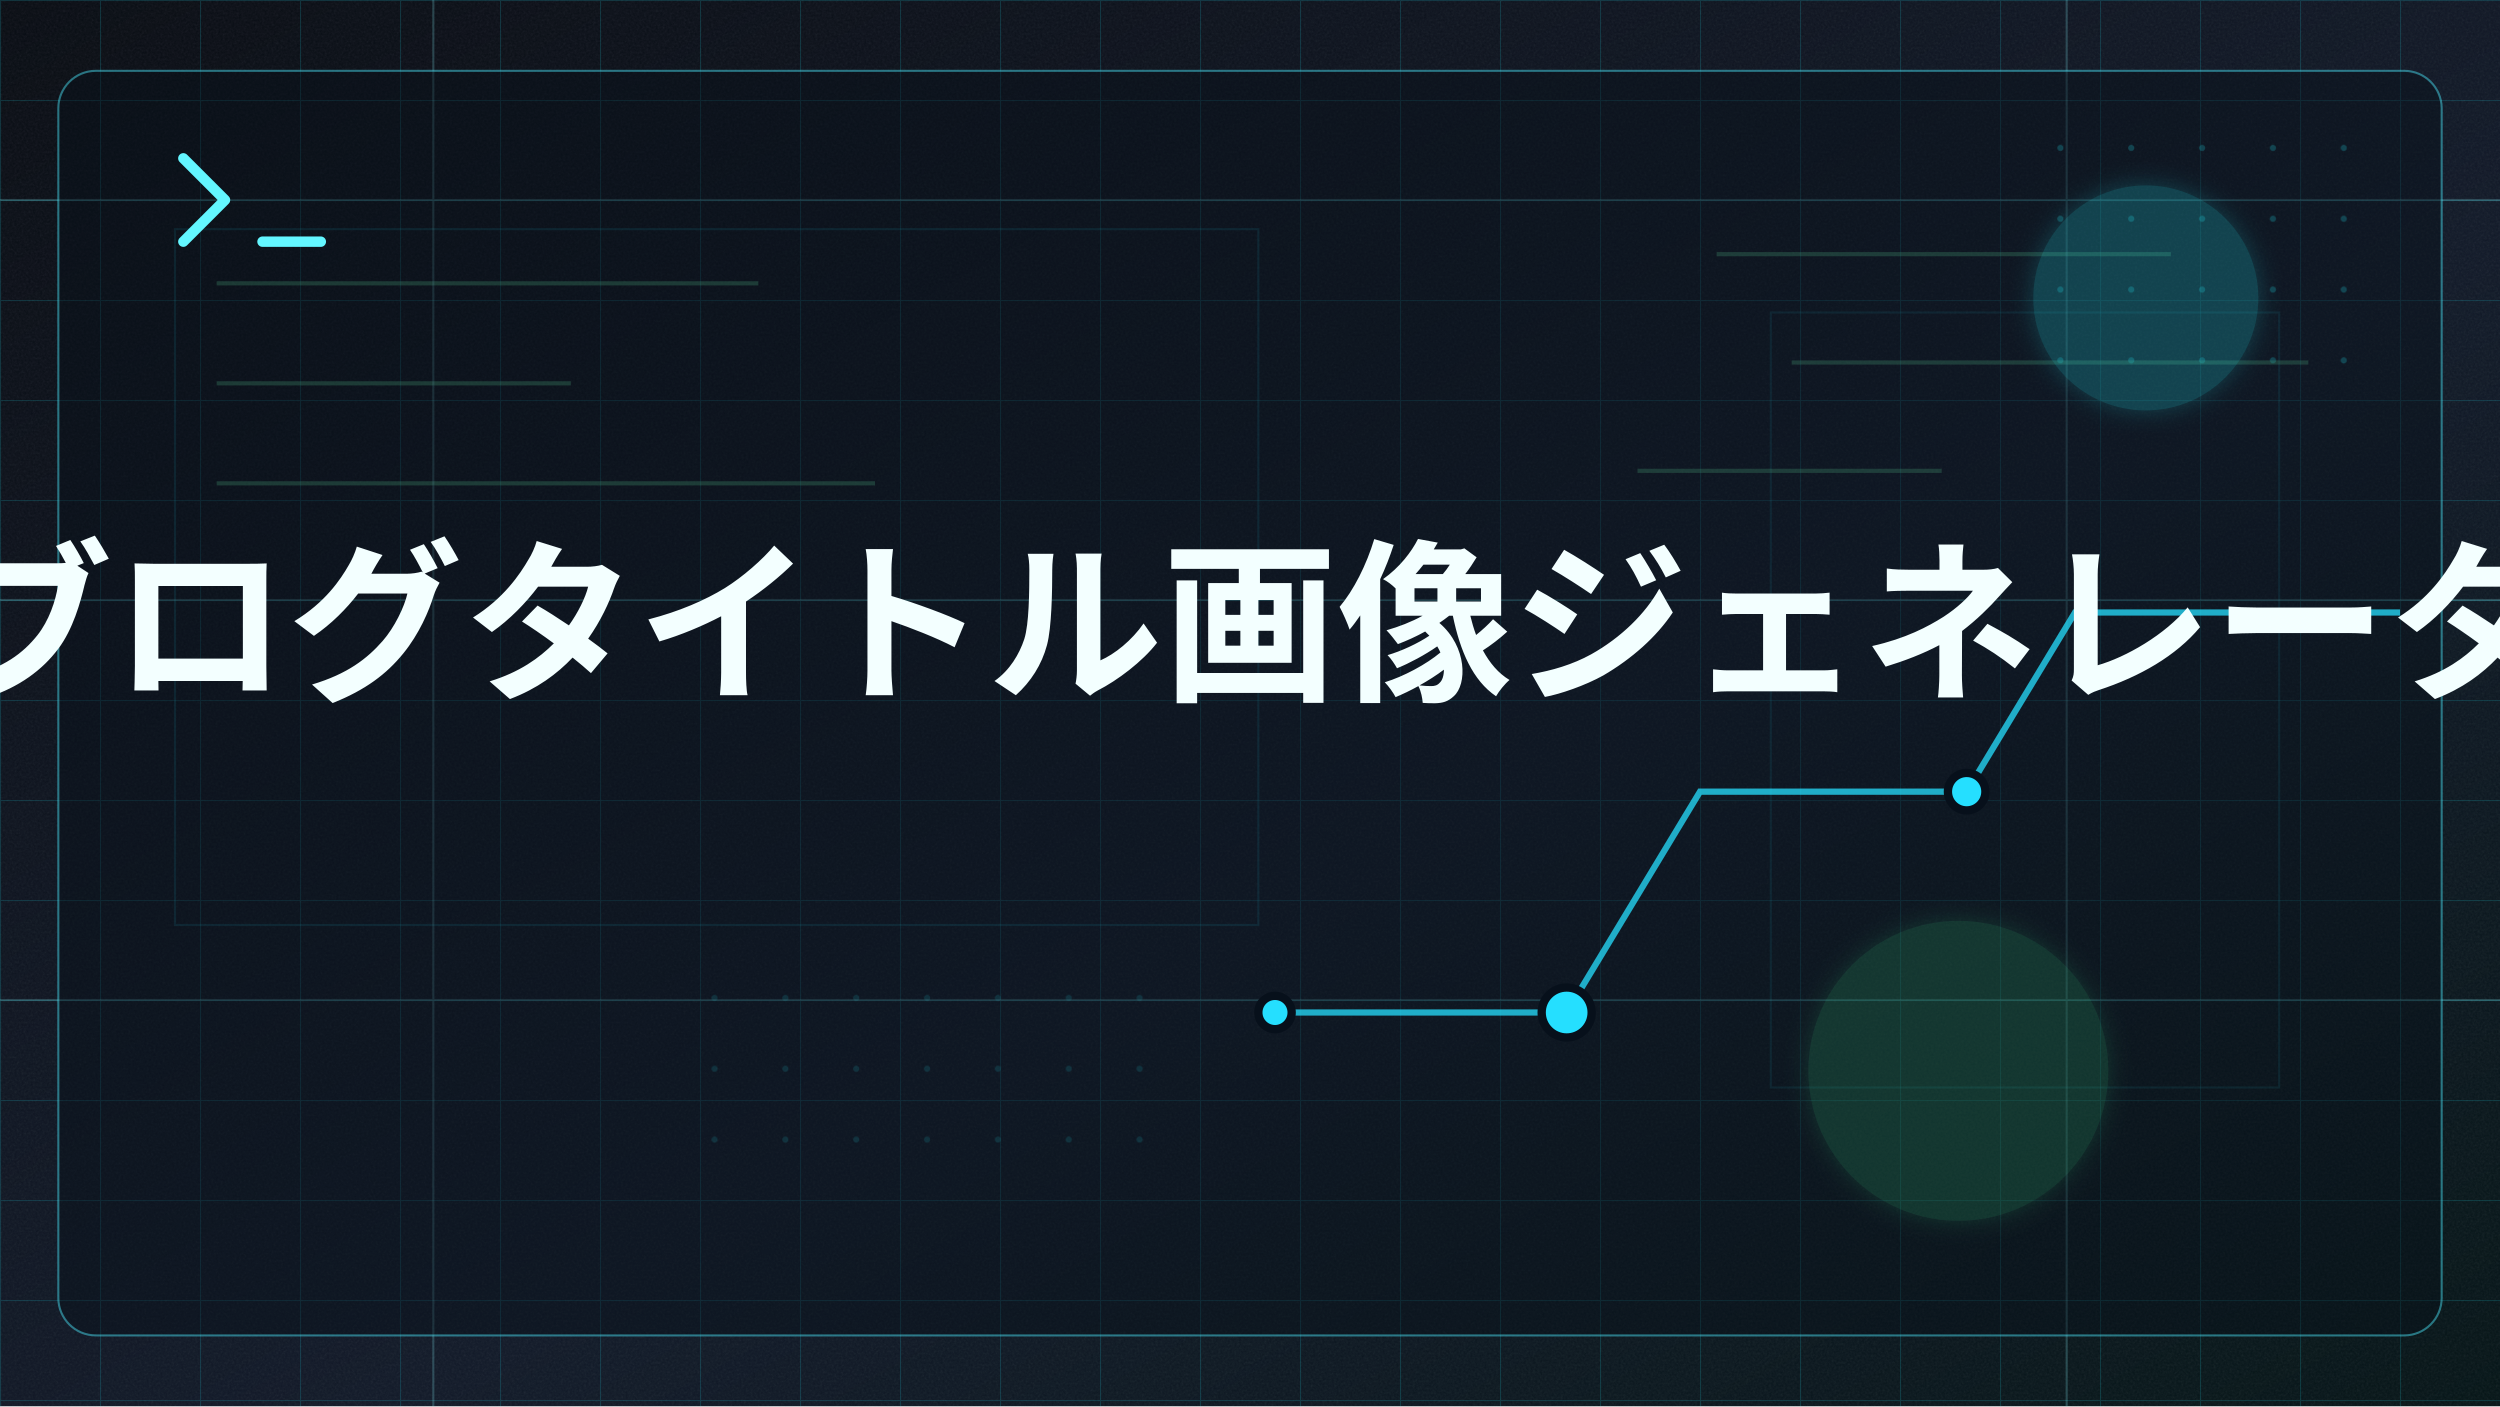
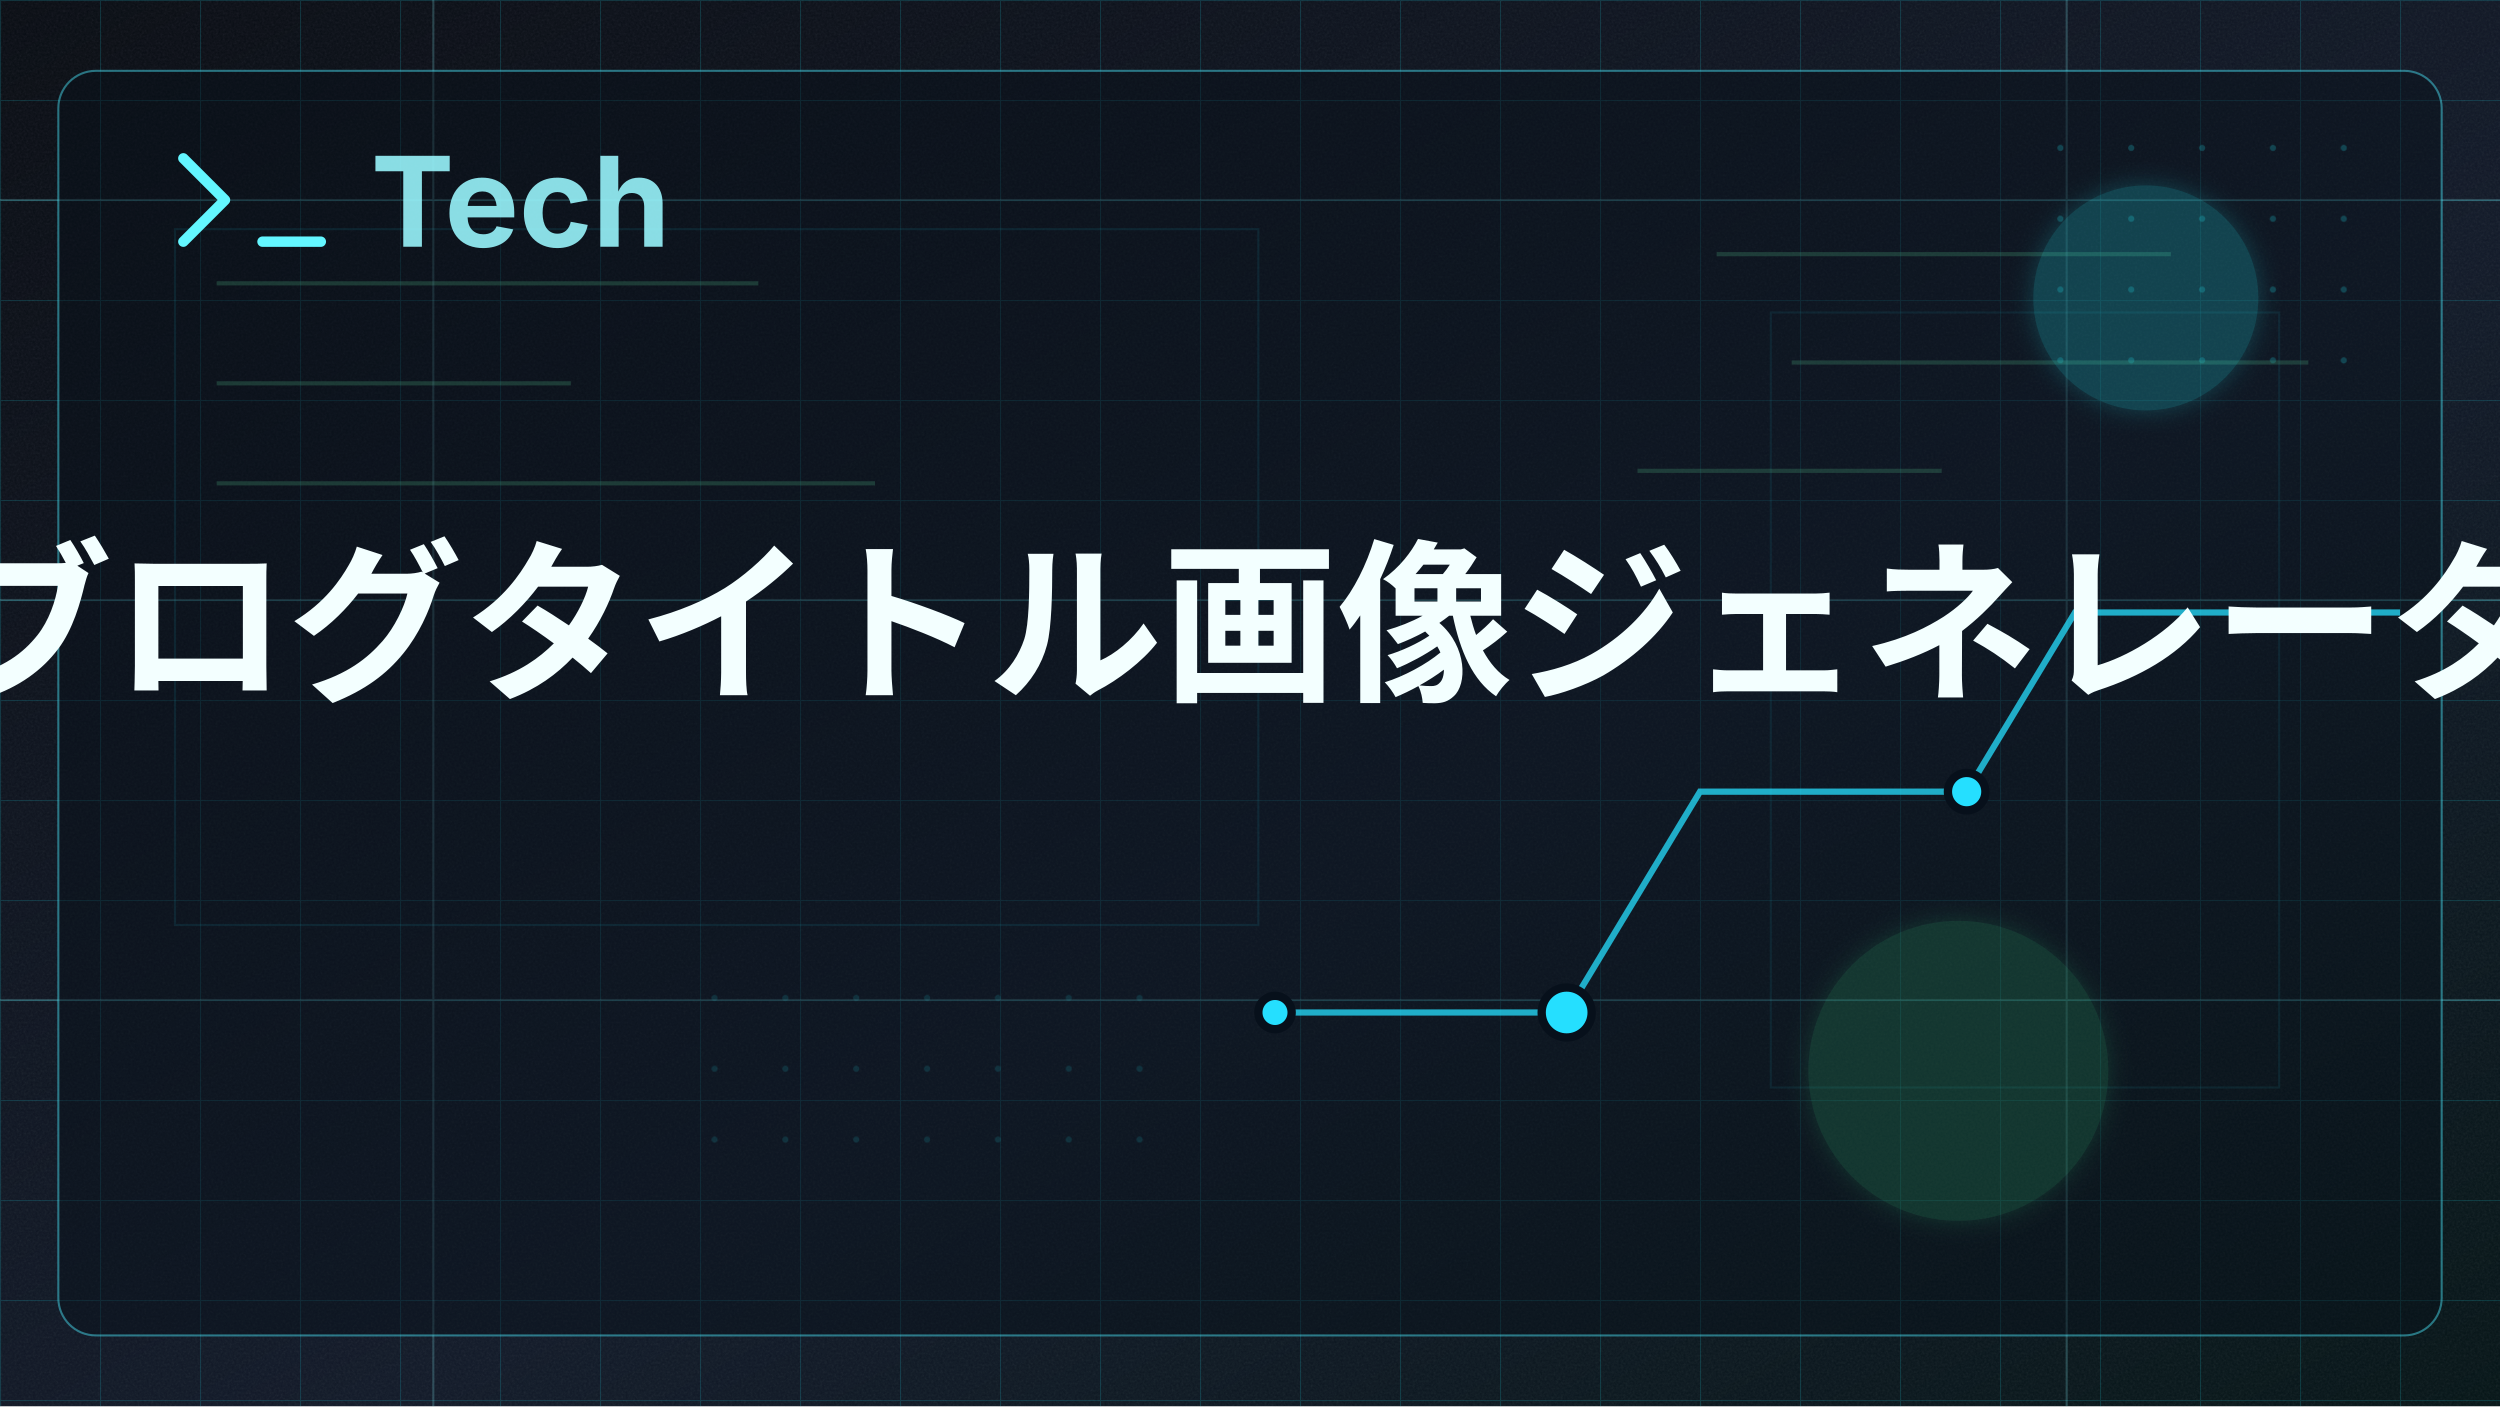
<svg xmlns="http://www.w3.org/2000/svg" width="1200" height="675" viewBox="0 0 1200 675" role="img">
  <defs>
    <linearGradient id="tech-bg" x1="0" y1="0" x2="1" y2="1">
      <stop offset="0%" stop-color="#070b12" />
      <stop offset="58%" stop-color="#101827" />
      <stop offset="100%" stop-color="#041416" />
    </linearGradient>
    <pattern id="tech-grid" width="48" height="48" patternUnits="userSpaceOnUse">
      <path d="M 48 0 L 0 0 0 48" fill="none" stroke="#1ce7ff" stroke-opacity="0.16" stroke-width="1" />
    </pattern>
    <pattern id="tech-dots" width="34" height="34" patternUnits="userSpaceOnUse">
      <circle cx="3" cy="3" r="1.5" fill="#26efff" opacity="0.42" />
    </pattern>
    <filter id="soft-glow">
      <feGaussianBlur stdDeviation="6" result="blur" />
      <feMerge>
        <feMergeNode in="blur" />
        <feMergeNode in="SourceGraphic" />
      </feMerge>
    </filter>
    <filter id="tech-noise">
      <feTurbulence type="fractalNoise" baseFrequency="0.9" numOctaves="2" seed="8" />
      <feColorMatrix type="saturate" values="0" />
      <feComponentTransfer>
        <feFuncA type="table" tableValues="0 0.13" />
      </feComponentTransfer>
    </filter>
  </defs>
  <rect width="1200" height="675" fill="url(#tech-bg)" />
  <rect width="1200" height="675" fill="url(#tech-grid)" />
  <rect width="1200" height="675" filter="url(#tech-noise)" opacity="0.65" />
  <rect x="84" y="110" width="520" height="334" fill="none" stroke="#25dfff" stroke-opacity="0.16" />
  <rect x="850" y="150" width="244" height="372" fill="none" stroke="#25dfff" stroke-opacity="0.14" />
  <rect x="982" y="44" width="154" height="154" fill="url(#tech-dots)" opacity="0.9" />
  <rect x="330" y="472" width="238" height="106" fill="url(#tech-dots)" opacity="0.52" />
  <g opacity="0.3" stroke="#71ffb5" stroke-width="2">
    <path d="M104 136h260M104 184h170M104 232h316M824 122h218M860 174h248M786 226h146" />
  </g>
  <g opacity="0.22" stroke="#8af7ff">
    <path d="M0 96h1200M0 288h1200M0 480h1200M208 0v675M992 0v675" />
  </g>
  <rect x="28" y="34" width="1144" height="607" rx="18" fill="#07101b" fill-opacity="0.44" stroke="#4cecff" stroke-opacity="0.45" />
  <circle cx="1030" cy="143" r="54" fill="#20f7ff" opacity="0.2" filter="url(#soft-glow)" />
  <circle cx="940" cy="514" r="72" fill="#45ff9c" opacity="0.14" filter="url(#soft-glow)" />
  <path d="M612 486h140l64-106h128l52-86h156" fill="none" stroke="#25dfff" stroke-width="3" opacity="0.75" />
  <g fill="#25dfff" stroke="#07101b" stroke-width="4">
    <circle cx="612" cy="486" r="8" />
    <circle cx="752" cy="486" r="12" />
    <circle cx="944" cy="380" r="9" />
  </g>
  <g fill="none" stroke="#63f6ff" stroke-width="5" stroke-linecap="round" stroke-linejoin="round">
    <path d="M88 76l20 20-20 20" />
    <path d="M126 116h28" />
  </g>
+   <text x="178" y="96" font-family="system-ui, -apple-system, BlinkMacSystemFont, 'Segoe UI', sans-serif" font-size="60" font-weight="700" text-anchor="start" dominant-baseline="middle" fill="#9af8ff" opacity="0.88">Tech</text>
  <g font-family="system-ui, -apple-system, BlinkMacSystemFont, 'Segoe UI', sans-serif" font-weight="700" font-size="84" text-anchor="middle" fill="#f3ffff">
    <text x="600" y="330">ブログタイトル画像ジェネレータ</text>
  </g>
</svg>
